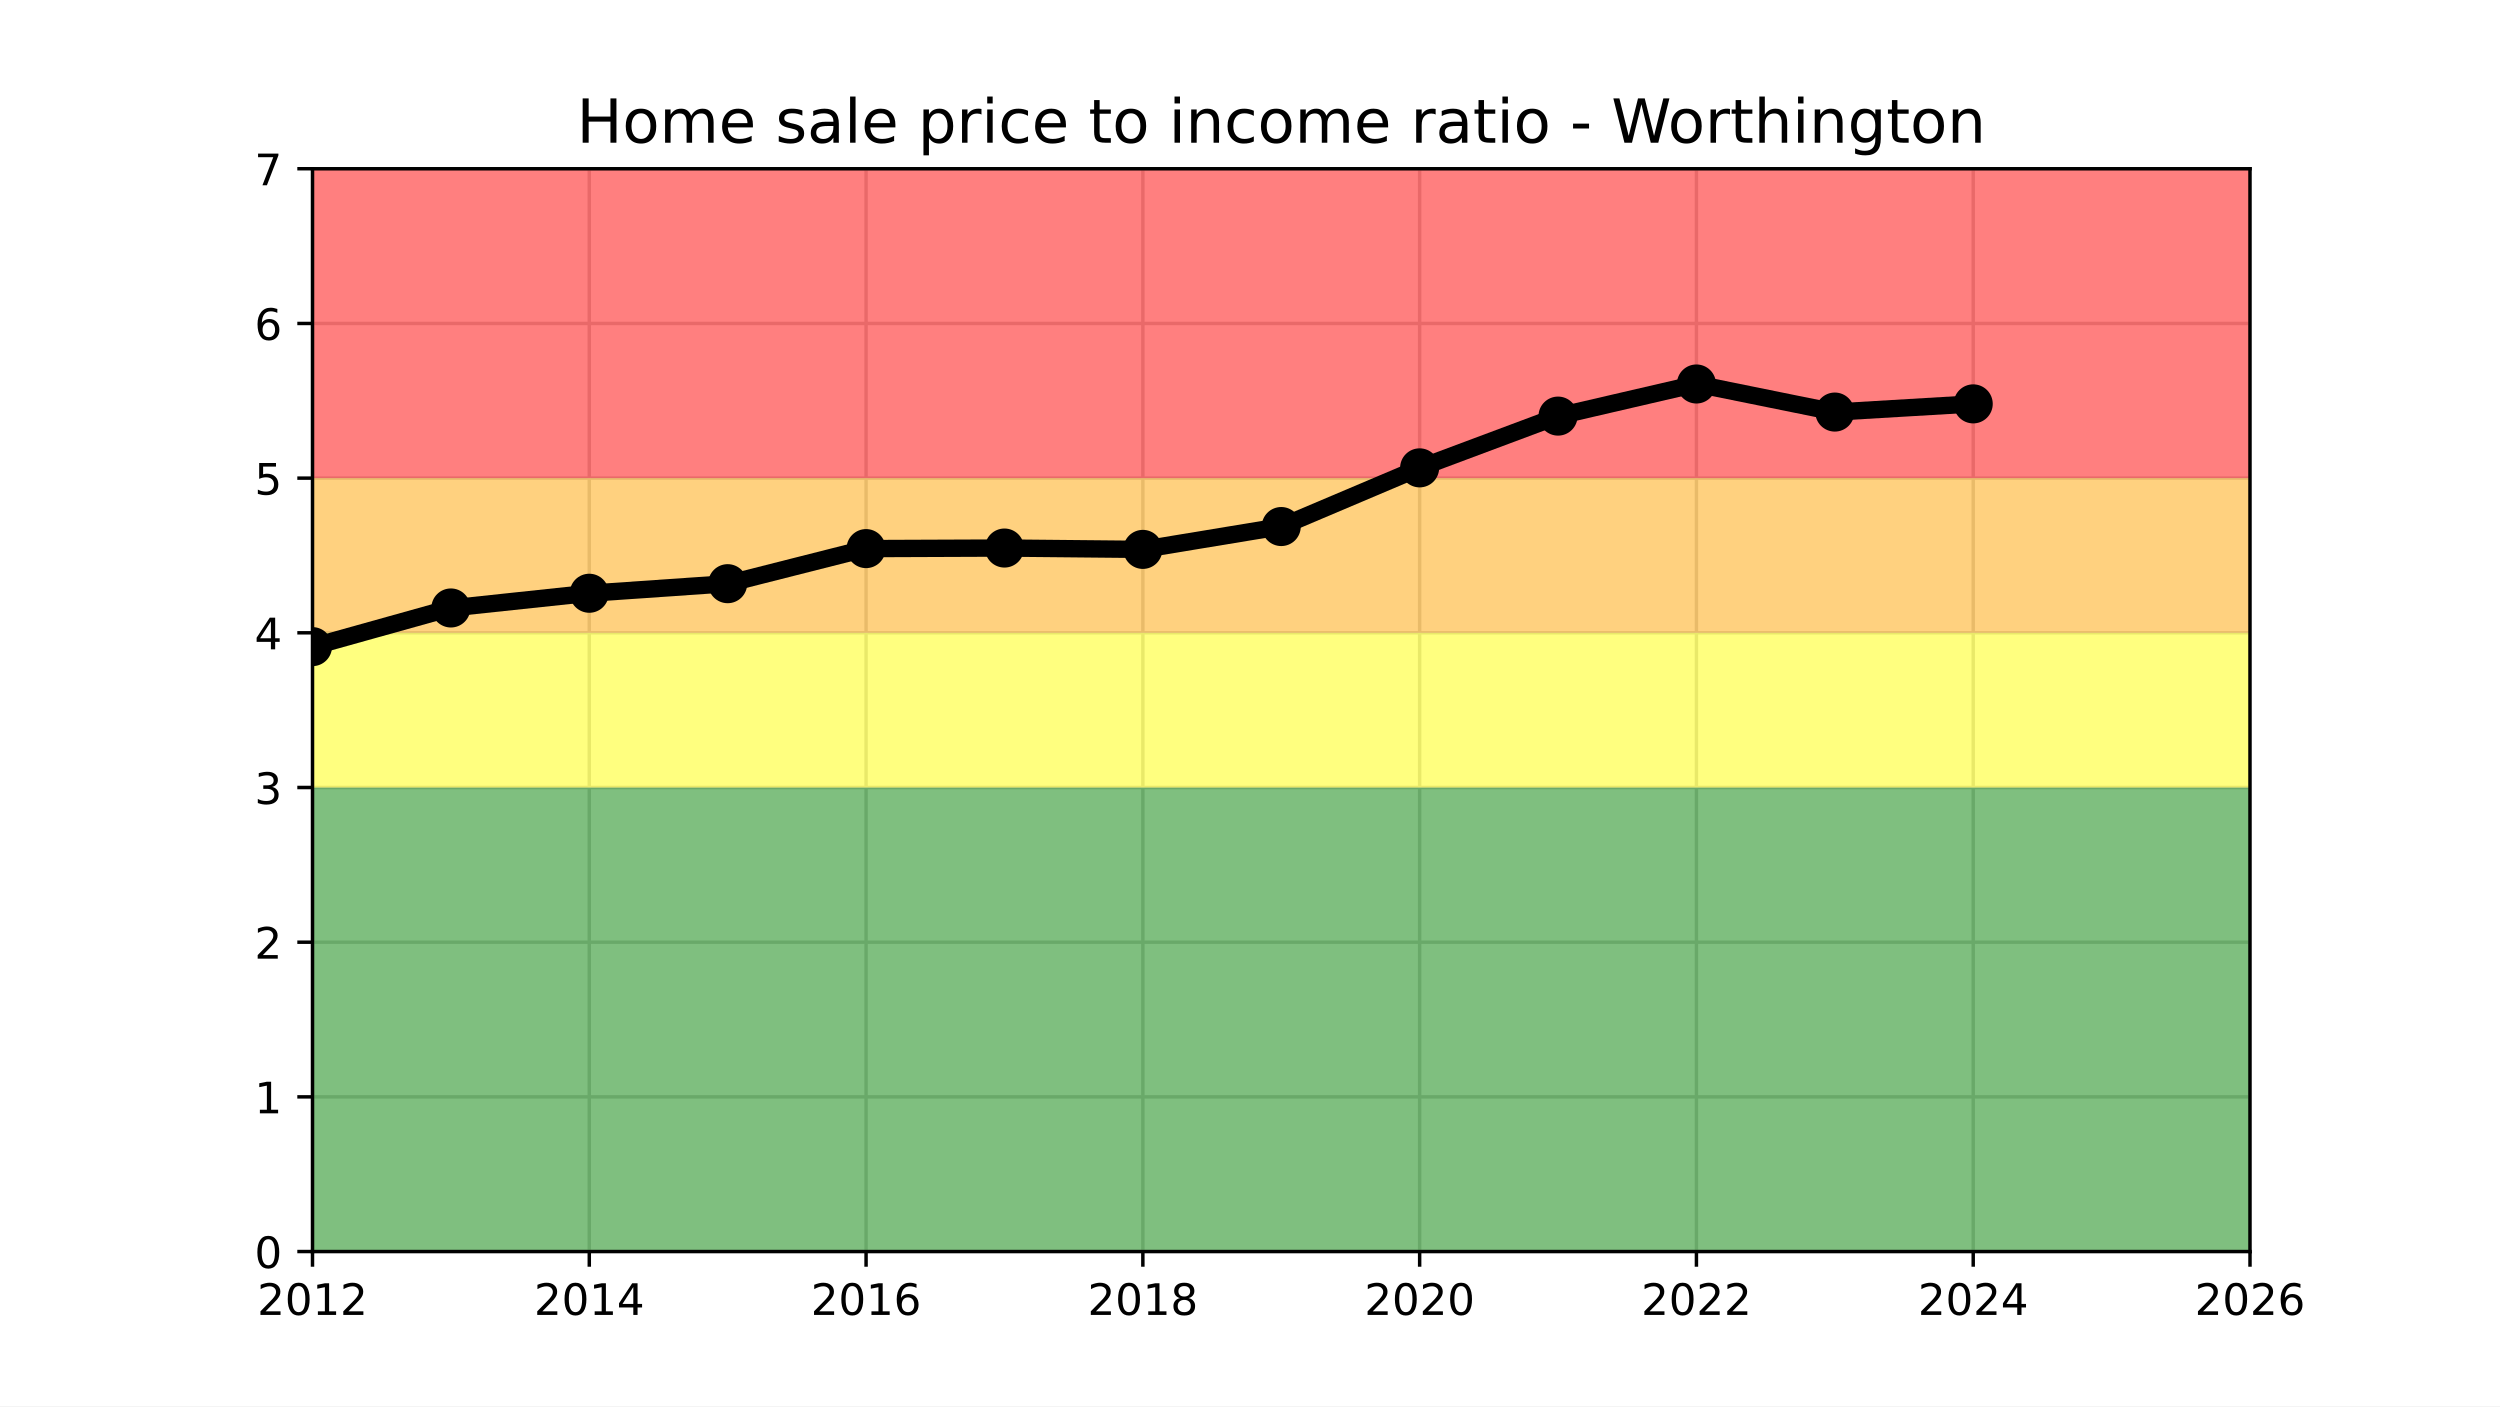
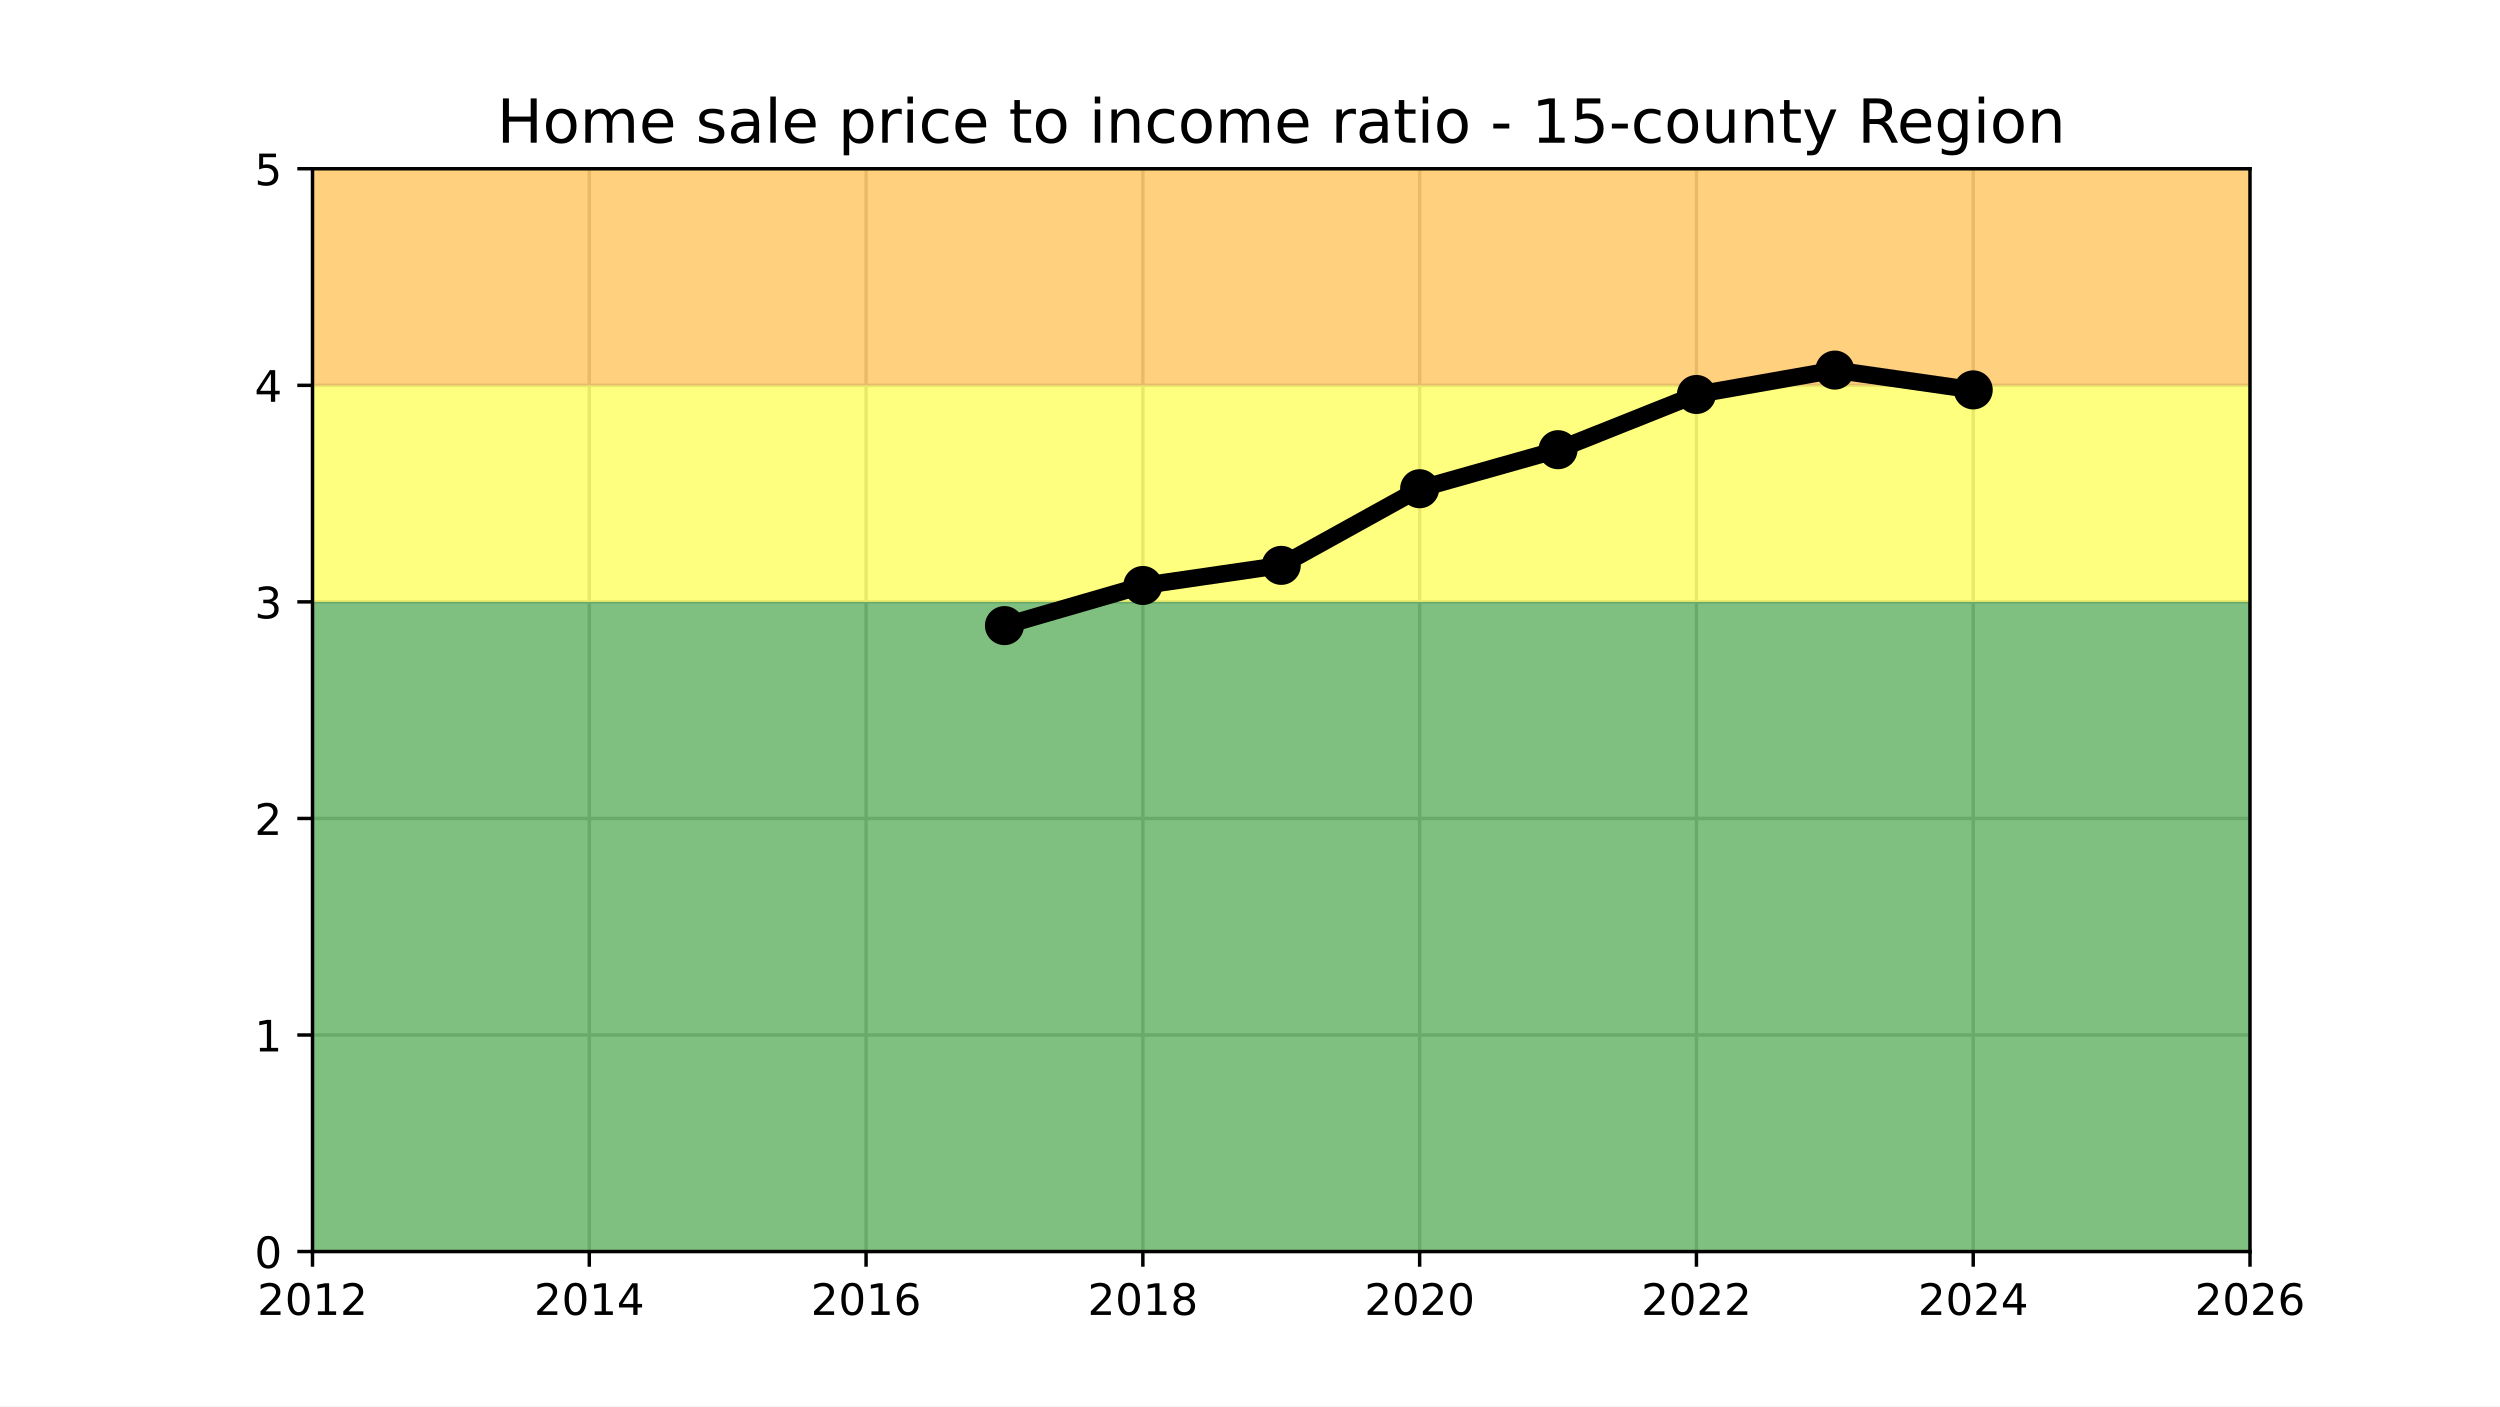
<svg xmlns="http://www.w3.org/2000/svg" xmlns:xlink="http://www.w3.org/1999/xlink" width="576pt" height="324pt" viewBox="0 0 576 324" version="1.1">
  <defs>
    <style type="text/css">*{stroke-linejoin: round; stroke-linecap: butt}</style>
  </defs>
  <g id="figure_1">
    <g id="patch_1">
      <path d="M 0 324  L 576 324  L 576 0  L 0 0  z " style="fill: #ffffff" />
    </g>
    <g id="axes_1">
      <g id="patch_2">
        <path d="M 72 288.36  L 518.4 288.36  L 518.4 38.88  L 72 38.88  z " style="fill: #ffffff" />
      </g>
      <g id="matplotlib.axis_1">
        <g id="xtick_1">
          <g id="line2d_1">
-             <path d="M 72 288.36  L 72 38.88  " clip-path="url(#p35fe4e5031)" style="fill: none; stroke: #d3d3d3; stroke-width: 0.8; stroke-linecap: square" />
+             <path d="M 72 288.36  L 72 38.88  " clip-path="url(#p817da7a0a9)" style="fill: none; stroke: #d3d3d3; stroke-width: 0.8; stroke-linecap: square" />
          </g>
          <g id="line2d_2">
            <defs>
-               <path id="m79129527e3" d="M 0 0  L 0 3.5  " style="stroke: #000000; stroke-width: 0.8" />
+               <path id="m304066fa28" d="M 0 0  L 0 3.5  " style="stroke: #000000; stroke-width: 0.8" />
            </defs>
            <g>
-               <use xlink:href="#m79129527e3" x="72" y="288.36" style="stroke: #000000; stroke-width: 0.8" />
+               <use xlink:href="#m304066fa28" x="72" y="288.36" style="stroke: #000000; stroke-width: 0.8" />
            </g>
          </g>
          <g id="text_1">
            <g transform="translate(59.275 302.9584) scale(0.1 -0.1)">
              <defs>
                <path id="DejaVuSans-32" d="M 1228 531  L 3431 531  L 3431 0  L 469 0  L 469 531  Q 828 903 1448 1529  Q 2069 2156 2228 2338  Q 2531 2678 2651 2914  Q 2772 3150 2772 3378  Q 2772 3750 2511 3984  Q 2250 4219 1831 4219  Q 1534 4219 1204 4116  Q 875 4013 500 3803  L 500 4441  Q 881 4594 1212 4672  Q 1544 4750 1819 4750  Q 2544 4750 2975 4387  Q 3406 4025 3406 3419  Q 3406 3131 3298 2873  Q 3191 2616 2906 2266  Q 2828 2175 2409 1742  Q 1991 1309 1228 531  z " transform="scale(0.015625)" />
                <path id="DejaVuSans-30" d="M 2034 4250  Q 1547 4250 1301 3770  Q 1056 3291 1056 2328  Q 1056 1369 1301 889  Q 1547 409 2034 409  Q 2525 409 2770 889  Q 3016 1369 3016 2328  Q 3016 3291 2770 3770  Q 2525 4250 2034 4250  z M 2034 4750  Q 2819 4750 3233 4129  Q 3647 3509 3647 2328  Q 3647 1150 3233 529  Q 2819 -91 2034 -91  Q 1250 -91 836 529  Q 422 1150 422 2328  Q 422 3509 836 4129  Q 1250 4750 2034 4750  z " transform="scale(0.015625)" />
                <path id="DejaVuSans-31" d="M 794 531  L 1825 531  L 1825 4091  L 703 3866  L 703 4441  L 1819 4666  L 2450 4666  L 2450 531  L 3481 531  L 3481 0  L 794 0  L 794 531  z " transform="scale(0.015625)" />
              </defs>
              <use xlink:href="#DejaVuSans-32" />
              <use xlink:href="#DejaVuSans-30" transform="translate(63.62305 0)" />
              <use xlink:href="#DejaVuSans-31" transform="translate(127.2461 0)" />
              <use xlink:href="#DejaVuSans-32" transform="translate(190.8691 0)" />
            </g>
          </g>
        </g>
        <g id="xtick_2">
          <g id="line2d_3">
-             <path d="M 135.771 288.36  L 135.771 38.88  " clip-path="url(#p35fe4e5031)" style="fill: none; stroke: #d3d3d3; stroke-width: 0.8; stroke-linecap: square" />
+             <path d="M 135.771 288.36  L 135.771 38.88  " clip-path="url(#p817da7a0a9)" style="fill: none; stroke: #d3d3d3; stroke-width: 0.8; stroke-linecap: square" />
          </g>
          <g id="line2d_4">
            <g>
-               <use xlink:href="#m79129527e3" x="135.771" y="288.36" style="stroke: #000000; stroke-width: 0.8" />
+               <use xlink:href="#m304066fa28" x="135.771" y="288.36" style="stroke: #000000; stroke-width: 0.8" />
            </g>
          </g>
          <g id="text_2">
            <g transform="translate(123.0464 302.9584) scale(0.1 -0.1)">
              <defs>
                <path id="DejaVuSans-34" d="M 2419 4116  L 825 1625  L 2419 1625  L 2419 4116  z M 2253 4666  L 3047 4666  L 3047 1625  L 3713 1625  L 3713 1100  L 3047 1100  L 3047 0  L 2419 0  L 2419 1100  L 313 1100  L 313 1709  L 2253 4666  z " transform="scale(0.015625)" />
              </defs>
              <use xlink:href="#DejaVuSans-32" />
              <use xlink:href="#DejaVuSans-30" transform="translate(63.62305 0)" />
              <use xlink:href="#DejaVuSans-31" transform="translate(127.2461 0)" />
              <use xlink:href="#DejaVuSans-34" transform="translate(190.8691 0)" />
            </g>
          </g>
        </g>
        <g id="xtick_3">
          <g id="line2d_5">
-             <path d="M 199.543 288.36  L 199.543 38.88  " clip-path="url(#p35fe4e5031)" style="fill: none; stroke: #d3d3d3; stroke-width: 0.8; stroke-linecap: square" />
+             <path d="M 199.543 288.36  L 199.543 38.88  " clip-path="url(#p817da7a0a9)" style="fill: none; stroke: #d3d3d3; stroke-width: 0.8; stroke-linecap: square" />
          </g>
          <g id="line2d_6">
            <g>
-               <use xlink:href="#m79129527e3" x="199.543" y="288.36" style="stroke: #000000; stroke-width: 0.8" />
+               <use xlink:href="#m304066fa28" x="199.543" y="288.36" style="stroke: #000000; stroke-width: 0.8" />
            </g>
          </g>
          <g id="text_3">
            <g transform="translate(186.8179 302.9584) scale(0.1 -0.1)">
              <defs>
                <path id="DejaVuSans-36" d="M 2113 2584  Q 1688 2584 1439 2293  Q 1191 2003 1191 1497  Q 1191 994 1439 701  Q 1688 409 2113 409  Q 2538 409 2786 701  Q 3034 994 3034 1497  Q 3034 2003 2786 2293  Q 2538 2584 2113 2584  z M 3366 4563  L 3366 3988  Q 3128 4100 2886 4159  Q 2644 4219 2406 4219  Q 1781 4219 1451 3797  Q 1122 3375 1075 2522  Q 1259 2794 1537 2939  Q 1816 3084 2150 3084  Q 2853 3084 3261 2657  Q 3669 2231 3669 1497  Q 3669 778 3244 343  Q 2819 -91 2113 -91  Q 1303 -91 875 529  Q 447 1150 447 2328  Q 447 3434 972 4092  Q 1497 4750 2381 4750  Q 2619 4750 2861 4703  Q 3103 4656 3366 4563  z " transform="scale(0.015625)" />
              </defs>
              <use xlink:href="#DejaVuSans-32" />
              <use xlink:href="#DejaVuSans-30" transform="translate(63.62305 0)" />
              <use xlink:href="#DejaVuSans-31" transform="translate(127.2461 0)" />
              <use xlink:href="#DejaVuSans-36" transform="translate(190.8691 0)" />
            </g>
          </g>
        </g>
        <g id="xtick_4">
          <g id="line2d_7">
-             <path d="M 263.314 288.36  L 263.314 38.88  " clip-path="url(#p35fe4e5031)" style="fill: none; stroke: #d3d3d3; stroke-width: 0.8; stroke-linecap: square" />
+             <path d="M 263.314 288.36  L 263.314 38.88  " clip-path="url(#p817da7a0a9)" style="fill: none; stroke: #d3d3d3; stroke-width: 0.8; stroke-linecap: square" />
          </g>
          <g id="line2d_8">
            <g>
-               <use xlink:href="#m79129527e3" x="263.314" y="288.36" style="stroke: #000000; stroke-width: 0.8" />
+               <use xlink:href="#m304066fa28" x="263.314" y="288.36" style="stroke: #000000; stroke-width: 0.8" />
            </g>
          </g>
          <g id="text_4">
            <g transform="translate(250.5893 302.9584) scale(0.1 -0.1)">
              <defs>
                <path id="DejaVuSans-38" d="M 2034 2216  Q 1584 2216 1326 1975  Q 1069 1734 1069 1313  Q 1069 891 1326 650  Q 1584 409 2034 409  Q 2484 409 2743 651  Q 3003 894 3003 1313  Q 3003 1734 2745 1975  Q 2488 2216 2034 2216  z M 1403 2484  Q 997 2584 770 2862  Q 544 3141 544 3541  Q 544 4100 942 4425  Q 1341 4750 2034 4750  Q 2731 4750 3128 4425  Q 3525 4100 3525 3541  Q 3525 3141 3298 2862  Q 3072 2584 2669 2484  Q 3125 2378 3379 2068  Q 3634 1759 3634 1313  Q 3634 634 3220 271  Q 2806 -91 2034 -91  Q 1263 -91 848 271  Q 434 634 434 1313  Q 434 1759 690 2068  Q 947 2378 1403 2484  z M 1172 3481  Q 1172 3119 1398 2916  Q 1625 2713 2034 2713  Q 2441 2713 2670 2916  Q 2900 3119 2900 3481  Q 2900 3844 2670 4047  Q 2441 4250 2034 4250  Q 1625 4250 1398 4047  Q 1172 3844 1172 3481  z " transform="scale(0.015625)" />
              </defs>
              <use xlink:href="#DejaVuSans-32" />
              <use xlink:href="#DejaVuSans-30" transform="translate(63.62305 0)" />
              <use xlink:href="#DejaVuSans-31" transform="translate(127.2461 0)" />
              <use xlink:href="#DejaVuSans-38" transform="translate(190.8691 0)" />
            </g>
          </g>
        </g>
        <g id="xtick_5">
          <g id="line2d_9">
-             <path d="M 327.086 288.36  L 327.086 38.88  " clip-path="url(#p35fe4e5031)" style="fill: none; stroke: #d3d3d3; stroke-width: 0.8; stroke-linecap: square" />
+             <path d="M 327.086 288.36  L 327.086 38.88  " clip-path="url(#p817da7a0a9)" style="fill: none; stroke: #d3d3d3; stroke-width: 0.8; stroke-linecap: square" />
          </g>
          <g id="line2d_10">
            <g>
-               <use xlink:href="#m79129527e3" x="327.086" y="288.36" style="stroke: #000000; stroke-width: 0.8" />
+               <use xlink:href="#m304066fa28" x="327.086" y="288.36" style="stroke: #000000; stroke-width: 0.8" />
            </g>
          </g>
          <g id="text_5">
            <g transform="translate(314.3607 302.9584) scale(0.1 -0.1)">
              <use xlink:href="#DejaVuSans-32" />
              <use xlink:href="#DejaVuSans-30" transform="translate(63.62305 0)" />
              <use xlink:href="#DejaVuSans-32" transform="translate(127.2461 0)" />
              <use xlink:href="#DejaVuSans-30" transform="translate(190.8691 0)" />
            </g>
          </g>
        </g>
        <g id="xtick_6">
          <g id="line2d_11">
-             <path d="M 390.857 288.36  L 390.857 38.88  " clip-path="url(#p35fe4e5031)" style="fill: none; stroke: #d3d3d3; stroke-width: 0.8; stroke-linecap: square" />
+             <path d="M 390.857 288.36  L 390.857 38.88  " clip-path="url(#p817da7a0a9)" style="fill: none; stroke: #d3d3d3; stroke-width: 0.8; stroke-linecap: square" />
          </g>
          <g id="line2d_12">
            <g>
-               <use xlink:href="#m79129527e3" x="390.857" y="288.36" style="stroke: #000000; stroke-width: 0.8" />
+               <use xlink:href="#m304066fa28" x="390.857" y="288.36" style="stroke: #000000; stroke-width: 0.8" />
            </g>
          </g>
          <g id="text_6">
            <g transform="translate(378.1321 302.9584) scale(0.1 -0.1)">
              <use xlink:href="#DejaVuSans-32" />
              <use xlink:href="#DejaVuSans-30" transform="translate(63.62305 0)" />
              <use xlink:href="#DejaVuSans-32" transform="translate(127.2461 0)" />
              <use xlink:href="#DejaVuSans-32" transform="translate(190.8691 0)" />
            </g>
          </g>
        </g>
        <g id="xtick_7">
          <g id="line2d_13">
-             <path d="M 454.629 288.36  L 454.629 38.88  " clip-path="url(#p35fe4e5031)" style="fill: none; stroke: #d3d3d3; stroke-width: 0.8; stroke-linecap: square" />
+             <path d="M 454.629 288.36  L 454.629 38.88  " clip-path="url(#p817da7a0a9)" style="fill: none; stroke: #d3d3d3; stroke-width: 0.8; stroke-linecap: square" />
          </g>
          <g id="line2d_14">
            <g>
-               <use xlink:href="#m79129527e3" x="454.629" y="288.36" style="stroke: #000000; stroke-width: 0.8" />
+               <use xlink:href="#m304066fa28" x="454.629" y="288.36" style="stroke: #000000; stroke-width: 0.8" />
            </g>
          </g>
          <g id="text_7">
            <g transform="translate(441.9036 302.9584) scale(0.1 -0.1)">
              <use xlink:href="#DejaVuSans-32" />
              <use xlink:href="#DejaVuSans-30" transform="translate(63.62305 0)" />
              <use xlink:href="#DejaVuSans-32" transform="translate(127.2461 0)" />
              <use xlink:href="#DejaVuSans-34" transform="translate(190.8691 0)" />
            </g>
          </g>
        </g>
        <g id="xtick_8">
          <g id="line2d_15">
-             <path d="M 518.4 288.36  L 518.4 38.88  " clip-path="url(#p35fe4e5031)" style="fill: none; stroke: #d3d3d3; stroke-width: 0.8; stroke-linecap: square" />
+             <path d="M 518.4 288.36  L 518.4 38.88  " clip-path="url(#p817da7a0a9)" style="fill: none; stroke: #d3d3d3; stroke-width: 0.8; stroke-linecap: square" />
          </g>
          <g id="line2d_16">
            <g>
-               <use xlink:href="#m79129527e3" x="518.4" y="288.36" style="stroke: #000000; stroke-width: 0.8" />
+               <use xlink:href="#m304066fa28" x="518.4" y="288.36" style="stroke: #000000; stroke-width: 0.8" />
            </g>
          </g>
          <g id="text_8">
            <g transform="translate(505.675 302.9584) scale(0.1 -0.1)">
              <use xlink:href="#DejaVuSans-32" />
              <use xlink:href="#DejaVuSans-30" transform="translate(63.62305 0)" />
              <use xlink:href="#DejaVuSans-32" transform="translate(127.2461 0)" />
              <use xlink:href="#DejaVuSans-36" transform="translate(190.8691 0)" />
            </g>
          </g>
        </g>
      </g>
      <g id="matplotlib.axis_2">
        <g id="ytick_1">
          <g id="line2d_17">
-             <path d="M 72 288.36  L 518.4 288.36  " clip-path="url(#p35fe4e5031)" style="fill: none; stroke: #d3d3d3; stroke-width: 0.8; stroke-linecap: square" />
+             <path d="M 72 288.36  L 518.4 288.36  " clip-path="url(#p817da7a0a9)" style="fill: none; stroke: #d3d3d3; stroke-width: 0.8; stroke-linecap: square" />
          </g>
          <g id="line2d_18">
            <defs>
-               <path id="m65f69a174e" d="M 0 0  L -3.5 0  " style="stroke: #000000; stroke-width: 0.8" />
+               <path id="m767f396874" d="M 0 0  L -3.5 0  " style="stroke: #000000; stroke-width: 0.8" />
            </defs>
            <g>
-               <use xlink:href="#m65f69a174e" x="72" y="288.36" style="stroke: #000000; stroke-width: 0.8" />
+               <use xlink:href="#m767f396874" x="72" y="288.36" style="stroke: #000000; stroke-width: 0.8" />
            </g>
          </g>
          <g id="text_9">
            <g transform="translate(58.6375 292.1592) scale(0.1 -0.1)">
              <use xlink:href="#DejaVuSans-30" />
            </g>
          </g>
        </g>
        <g id="ytick_2">
          <g id="line2d_19">
-             <path d="M 72 252.72  L 518.4 252.72  " clip-path="url(#p35fe4e5031)" style="fill: none; stroke: #d3d3d3; stroke-width: 0.8; stroke-linecap: square" />
+             <path d="M 72 238.464  L 518.4 238.464  " clip-path="url(#p817da7a0a9)" style="fill: none; stroke: #d3d3d3; stroke-width: 0.8; stroke-linecap: square" />
          </g>
          <g id="line2d_20">
            <g>
-               <use xlink:href="#m65f69a174e" x="72" y="252.72" style="stroke: #000000; stroke-width: 0.8" />
+               <use xlink:href="#m767f396874" x="72" y="238.464" style="stroke: #000000; stroke-width: 0.8" />
            </g>
          </g>
          <g id="text_10">
-             <g transform="translate(58.6375 256.5192) scale(0.1 -0.1)">
+             <g transform="translate(58.6375 242.2632) scale(0.1 -0.1)">
              <use xlink:href="#DejaVuSans-31" />
            </g>
          </g>
        </g>
        <g id="ytick_3">
          <g id="line2d_21">
-             <path d="M 72 217.08  L 518.4 217.08  " clip-path="url(#p35fe4e5031)" style="fill: none; stroke: #d3d3d3; stroke-width: 0.8; stroke-linecap: square" />
+             <path d="M 72 188.568  L 518.4 188.568  " clip-path="url(#p817da7a0a9)" style="fill: none; stroke: #d3d3d3; stroke-width: 0.8; stroke-linecap: square" />
          </g>
          <g id="line2d_22">
            <g>
-               <use xlink:href="#m65f69a174e" x="72" y="217.08" style="stroke: #000000; stroke-width: 0.8" />
+               <use xlink:href="#m767f396874" x="72" y="188.568" style="stroke: #000000; stroke-width: 0.8" />
            </g>
          </g>
          <g id="text_11">
-             <g transform="translate(58.6375 220.8792) scale(0.1 -0.1)">
+             <g transform="translate(58.6375 192.3672) scale(0.1 -0.1)">
              <use xlink:href="#DejaVuSans-32" />
            </g>
          </g>
        </g>
        <g id="ytick_4">
          <g id="line2d_23">
-             <path d="M 72 181.44  L 518.4 181.44  " clip-path="url(#p35fe4e5031)" style="fill: none; stroke: #d3d3d3; stroke-width: 0.8; stroke-linecap: square" />
+             <path d="M 72 138.672  L 518.4 138.672  " clip-path="url(#p817da7a0a9)" style="fill: none; stroke: #d3d3d3; stroke-width: 0.8; stroke-linecap: square" />
          </g>
          <g id="line2d_24">
            <g>
-               <use xlink:href="#m65f69a174e" x="72" y="181.44" style="stroke: #000000; stroke-width: 0.8" />
+               <use xlink:href="#m767f396874" x="72" y="138.672" style="stroke: #000000; stroke-width: 0.8" />
            </g>
          </g>
          <g id="text_12">
-             <g transform="translate(58.6375 185.2392) scale(0.1 -0.1)">
+             <g transform="translate(58.6375 142.4712) scale(0.1 -0.1)">
              <defs>
                <path id="DejaVuSans-33" d="M 2597 2516  Q 3050 2419 3304 2112  Q 3559 1806 3559 1356  Q 3559 666 3084 287  Q 2609 -91 1734 -91  Q 1441 -91 1130 -33  Q 819 25 488 141  L 488 750  Q 750 597 1062 519  Q 1375 441 1716 441  Q 2309 441 2620 675  Q 2931 909 2931 1356  Q 2931 1769 2642 2001  Q 2353 2234 1838 2234  L 1294 2234  L 1294 2753  L 1863 2753  Q 2328 2753 2575 2939  Q 2822 3125 2822 3475  Q 2822 3834 2567 4026  Q 2313 4219 1838 4219  Q 1578 4219 1281 4162  Q 984 4106 628 3988  L 628 4550  Q 988 4650 1302 4700  Q 1616 4750 1894 4750  Q 2613 4750 3031 4423  Q 3450 4097 3450 3541  Q 3450 3153 3228 2886  Q 3006 2619 2597 2516  z " transform="scale(0.015625)" />
              </defs>
              <use xlink:href="#DejaVuSans-33" />
            </g>
          </g>
        </g>
        <g id="ytick_5">
          <g id="line2d_25">
-             <path d="M 72 145.8  L 518.4 145.8  " clip-path="url(#p35fe4e5031)" style="fill: none; stroke: #d3d3d3; stroke-width: 0.8; stroke-linecap: square" />
+             <path d="M 72 88.776  L 518.4 88.776  " clip-path="url(#p817da7a0a9)" style="fill: none; stroke: #d3d3d3; stroke-width: 0.8; stroke-linecap: square" />
          </g>
          <g id="line2d_26">
            <g>
-               <use xlink:href="#m65f69a174e" x="72" y="145.8" style="stroke: #000000; stroke-width: 0.8" />
+               <use xlink:href="#m767f396874" x="72" y="88.776" style="stroke: #000000; stroke-width: 0.8" />
            </g>
          </g>
          <g id="text_13">
-             <g transform="translate(58.6375 149.5992) scale(0.1 -0.1)">
+             <g transform="translate(58.6375 92.57522) scale(0.1 -0.1)">
              <use xlink:href="#DejaVuSans-34" />
            </g>
          </g>
        </g>
        <g id="ytick_6">
          <g id="line2d_27">
-             <path d="M 72 110.16  L 518.4 110.16  " clip-path="url(#p35fe4e5031)" style="fill: none; stroke: #d3d3d3; stroke-width: 0.8; stroke-linecap: square" />
+             <path d="M 72 38.88  L 518.4 38.88  " clip-path="url(#p817da7a0a9)" style="fill: none; stroke: #d3d3d3; stroke-width: 0.8; stroke-linecap: square" />
          </g>
          <g id="line2d_28">
            <g>
-               <use xlink:href="#m65f69a174e" x="72" y="110.16" style="stroke: #000000; stroke-width: 0.8" />
+               <use xlink:href="#m767f396874" x="72" y="38.88" style="stroke: #000000; stroke-width: 0.8" />
            </g>
          </g>
          <g id="text_14">
-             <g transform="translate(58.6375 113.9592) scale(0.1 -0.1)">
+             <g transform="translate(58.6375 42.67922) scale(0.1 -0.1)">
              <defs>
                <path id="DejaVuSans-35" d="M 691 4666  L 3169 4666  L 3169 4134  L 1269 4134  L 1269 2991  Q 1406 3038 1543 3061  Q 1681 3084 1819 3084  Q 2600 3084 3056 2656  Q 3513 2228 3513 1497  Q 3513 744 3044 326  Q 2575 -91 1722 -91  Q 1428 -91 1123 -41  Q 819 9 494 109  L 494 744  Q 775 591 1075 516  Q 1375 441 1709 441  Q 2250 441 2565 725  Q 2881 1009 2881 1497  Q 2881 1984 2565 2268  Q 2250 2553 1709 2553  Q 1456 2553 1204 2497  Q 953 2441 691 2322  L 691 4666  z " transform="scale(0.015625)" />
              </defs>
              <use xlink:href="#DejaVuSans-35" />
            </g>
          </g>
        </g>
-         <g id="ytick_7">
-           <g id="line2d_29">
-             <path d="M 72 74.52  L 518.4 74.52  " clip-path="url(#p35fe4e5031)" style="fill: none; stroke: #d3d3d3; stroke-width: 0.8; stroke-linecap: square" />
-           </g>
-           <g id="line2d_30">
-             <g>
-               <use xlink:href="#m65f69a174e" x="72" y="74.52" style="stroke: #000000; stroke-width: 0.8" />
-             </g>
-           </g>
-           <g id="text_15">
-             <g transform="translate(58.6375 78.31922) scale(0.1 -0.1)">
-               <use xlink:href="#DejaVuSans-36" />
-             </g>
-           </g>
-         </g>
-         <g id="ytick_8">
-           <g id="line2d_31">
-             <path d="M 72 38.88  L 518.4 38.88  " clip-path="url(#p35fe4e5031)" style="fill: none; stroke: #d3d3d3; stroke-width: 0.8; stroke-linecap: square" />
-           </g>
-           <g id="line2d_32">
-             <g>
-               <use xlink:href="#m65f69a174e" x="72" y="38.88" style="stroke: #000000; stroke-width: 0.8" />
-             </g>
-           </g>
-           <g id="text_16">
-             <g transform="translate(58.6375 42.67922) scale(0.1 -0.1)">
-               <defs>
-                 <path id="DejaVuSans-37" d="M 525 4666  L 3525 4666  L 3525 4397  L 1831 0  L 1172 0  L 2766 4134  L 525 4134  L 525 4666  z " transform="scale(0.015625)" />
-               </defs>
-               <use xlink:href="#DejaVuSans-37" />
-             </g>
-           </g>
-         </g>
      </g>
      <g id="FillBetweenPolyCollection_1">
-         <path d="M 72 181.44  L 72 288.36  L 103.886 288.36  L 135.771 288.36  L 167.657 288.36  L 199.543 288.36  L 231.429 288.36  L 263.314 288.36  L 295.2 288.36  L 327.086 288.36  L 358.971 288.36  L 390.857 288.36  L 422.743 288.36  L 454.629 288.36  L 486.514 288.36  L 518.4 288.36  L 518.4 181.44  L 518.4 181.44  L 486.514 181.44  L 454.629 181.44  L 422.743 181.44  L 390.857 181.44  L 358.971 181.44  L 327.086 181.44  L 295.2 181.44  L 263.314 181.44  L 231.429 181.44  L 199.543 181.44  L 167.657 181.44  L 135.771 181.44  L 103.886 181.44  L 72 181.44  z " clip-path="url(#p35fe4e5031)" style="fill: #008000; fill-opacity: 0.5" />
+         <path d="M 72 138.672  L 72 288.36  L 103.886 288.36  L 135.771 288.36  L 167.657 288.36  L 199.543 288.36  L 231.429 288.36  L 263.314 288.36  L 295.2 288.36  L 327.086 288.36  L 358.971 288.36  L 390.857 288.36  L 422.743 288.36  L 454.629 288.36  L 486.514 288.36  L 518.4 288.36  L 518.4 138.672  L 518.4 138.672  L 486.514 138.672  L 454.629 138.672  L 422.743 138.672  L 390.857 138.672  L 358.971 138.672  L 327.086 138.672  L 295.2 138.672  L 263.314 138.672  L 231.429 138.672  L 199.543 138.672  L 167.657 138.672  L 135.771 138.672  L 103.886 138.672  L 72 138.672  z " clip-path="url(#p817da7a0a9)" style="fill: #008000; fill-opacity: 0.5" />
      </g>
      <g id="FillBetweenPolyCollection_2">
-         <path d="M 72 145.8  L 72 181.44  L 103.886 181.44  L 135.771 181.44  L 167.657 181.44  L 199.543 181.44  L 231.429 181.44  L 263.314 181.44  L 295.2 181.44  L 327.086 181.44  L 358.971 181.44  L 390.857 181.44  L 422.743 181.44  L 454.629 181.44  L 486.514 181.44  L 518.4 181.44  L 518.4 145.8  L 518.4 145.8  L 486.514 145.8  L 454.629 145.8  L 422.743 145.8  L 390.857 145.8  L 358.971 145.8  L 327.086 145.8  L 295.2 145.8  L 263.314 145.8  L 231.429 145.8  L 199.543 145.8  L 167.657 145.8  L 135.771 145.8  L 103.886 145.8  L 72 145.8  z " clip-path="url(#p35fe4e5031)" style="fill: #ffff00; fill-opacity: 0.5" />
+         <path d="M 72 88.776  L 72 138.672  L 103.886 138.672  L 135.771 138.672  L 167.657 138.672  L 199.543 138.672  L 231.429 138.672  L 263.314 138.672  L 295.2 138.672  L 327.086 138.672  L 358.971 138.672  L 390.857 138.672  L 422.743 138.672  L 454.629 138.672  L 486.514 138.672  L 518.4 138.672  L 518.4 88.776  L 518.4 88.776  L 486.514 88.776  L 454.629 88.776  L 422.743 88.776  L 390.857 88.776  L 358.971 88.776  L 327.086 88.776  L 295.2 88.776  L 263.314 88.776  L 231.429 88.776  L 199.543 88.776  L 167.657 88.776  L 135.771 88.776  L 103.886 88.776  L 72 88.776  z " clip-path="url(#p817da7a0a9)" style="fill: #ffff00; fill-opacity: 0.5" />
      </g>
      <g id="FillBetweenPolyCollection_3">
-         <path d="M 72 110.16  L 72 145.8  L 103.886 145.8  L 135.771 145.8  L 167.657 145.8  L 199.543 145.8  L 231.429 145.8  L 263.314 145.8  L 295.2 145.8  L 327.086 145.8  L 358.971 145.8  L 390.857 145.8  L 422.743 145.8  L 454.629 145.8  L 486.514 145.8  L 518.4 145.8  L 518.4 110.16  L 518.4 110.16  L 486.514 110.16  L 454.629 110.16  L 422.743 110.16  L 390.857 110.16  L 358.971 110.16  L 327.086 110.16  L 295.2 110.16  L 263.314 110.16  L 231.429 110.16  L 199.543 110.16  L 167.657 110.16  L 135.771 110.16  L 103.886 110.16  L 72 110.16  z " clip-path="url(#p35fe4e5031)" style="fill: #ffa500; fill-opacity: 0.5" />
-       </g>
-       <g id="FillBetweenPolyCollection_4">
-         <path d="M 72 38.88  L 72 110.16  L 103.886 110.16  L 135.771 110.16  L 167.657 110.16  L 199.543 110.16  L 231.429 110.16  L 263.314 110.16  L 295.2 110.16  L 327.086 110.16  L 358.971 110.16  L 390.857 110.16  L 422.743 110.16  L 454.629 110.16  L 486.514 110.16  L 518.4 110.16  L 518.4 38.88  L 518.4 38.88  L 486.514 38.88  L 454.629 38.88  L 422.743 38.88  L 390.857 38.88  L 358.971 38.88  L 327.086 38.88  L 295.2 38.88  L 263.314 38.88  L 231.429 38.88  L 199.543 38.88  L 167.657 38.88  L 135.771 38.88  L 103.886 38.88  L 72 38.88  z " clip-path="url(#p35fe4e5031)" style="fill: #ff0000; fill-opacity: 0.5" />
-       </g>
-       <g id="line2d_33">
-         <path d="M 72 148.983  L 103.886 140.077  L 135.771 136.686  L 167.657 134.481  L 199.543 126.398  L 231.429 126.269  L 263.314 126.58  L 295.2 121.315  L 327.086 107.796  L 358.971 95.87  L 390.857 88.471  L 422.743 94.94  L 454.629 93.053  " clip-path="url(#p35fe4e5031)" style="fill: none; stroke: #000000; stroke-width: 4; stroke-linecap: square" />
+         <path d="M 72 38.88  L 72 88.776  L 103.886 88.776  L 135.771 88.776  L 167.657 88.776  L 199.543 88.776  L 231.429 88.776  L 263.314 88.776  L 295.2 88.776  L 327.086 88.776  L 358.971 88.776  L 390.857 88.776  L 422.743 88.776  L 454.629 88.776  L 486.514 88.776  L 518.4 88.776  L 518.4 38.88  L 518.4 38.88  L 486.514 38.88  L 454.629 38.88  L 422.743 38.88  L 390.857 38.88  L 358.971 38.88  L 327.086 38.88  L 295.2 38.88  L 263.314 38.88  L 231.429 38.88  L 199.543 38.88  L 167.657 38.88  L 135.771 38.88  L 103.886 38.88  L 72 38.88  z " clip-path="url(#p817da7a0a9)" style="fill: #ffa500; fill-opacity: 0.5" />
+       </g>
+       <g id="line2d_29">
+         <path d="M 231.429 144.143  L 263.314 134.899  L 295.2 130.261  L 327.086 112.604  L 358.971 103.609  L 390.857 90.888  L 422.743 85.269  L 454.629 89.83  " clip-path="url(#p817da7a0a9)" style="fill: none; stroke: #000000; stroke-width: 4; stroke-linecap: square" />
        <defs>
-           <path id="m116ac3ea3c" d="M 0 4  C 1.061 4 2.078 3.579 2.828 2.828  C 3.579 2.078 4 1.061 4 0  C 4 -1.061 3.579 -2.078 2.828 -2.828  C 2.078 -3.579 1.061 -4 0 -4  C -1.061 -4 -2.078 -3.579 -2.828 -2.828  C -3.579 -2.078 -4 -1.061 -4 0  C -4 1.061 -3.579 2.078 -2.828 2.828  C -2.078 3.579 -1.061 4 0 4  z " style="stroke: #000000" />
+           <path id="m81d64cc85d" d="M 0 4  C 1.061 4 2.078 3.579 2.828 2.828  C 3.579 2.078 4 1.061 4 0  C 4 -1.061 3.579 -2.078 2.828 -2.828  C 2.078 -3.579 1.061 -4 0 -4  C -1.061 -4 -2.078 -3.579 -2.828 -2.828  C -3.579 -2.078 -4 -1.061 -4 0  C -4 1.061 -3.579 2.078 -2.828 2.828  C -2.078 3.579 -1.061 4 0 4  z " style="stroke: #000000" />
        </defs>
-         <g clip-path="url(#p35fe4e5031)">
-           <use xlink:href="#m116ac3ea3c" x="72" y="148.983" style="stroke: #000000" />
-           <use xlink:href="#m116ac3ea3c" x="103.886" y="140.077" style="stroke: #000000" />
-           <use xlink:href="#m116ac3ea3c" x="135.771" y="136.686" style="stroke: #000000" />
-           <use xlink:href="#m116ac3ea3c" x="167.657" y="134.481" style="stroke: #000000" />
-           <use xlink:href="#m116ac3ea3c" x="199.543" y="126.398" style="stroke: #000000" />
-           <use xlink:href="#m116ac3ea3c" x="231.429" y="126.269" style="stroke: #000000" />
-           <use xlink:href="#m116ac3ea3c" x="263.314" y="126.58" style="stroke: #000000" />
-           <use xlink:href="#m116ac3ea3c" x="295.2" y="121.315" style="stroke: #000000" />
-           <use xlink:href="#m116ac3ea3c" x="327.086" y="107.796" style="stroke: #000000" />
-           <use xlink:href="#m116ac3ea3c" x="358.971" y="95.87" style="stroke: #000000" />
-           <use xlink:href="#m116ac3ea3c" x="390.857" y="88.471" style="stroke: #000000" />
-           <use xlink:href="#m116ac3ea3c" x="422.743" y="94.94" style="stroke: #000000" />
-           <use xlink:href="#m116ac3ea3c" x="454.629" y="93.053" style="stroke: #000000" />
+         <g clip-path="url(#p817da7a0a9)">
+           <use xlink:href="#m81d64cc85d" x="231.429" y="144.143" style="stroke: #000000" />
+           <use xlink:href="#m81d64cc85d" x="263.314" y="134.899" style="stroke: #000000" />
+           <use xlink:href="#m81d64cc85d" x="295.2" y="130.261" style="stroke: #000000" />
+           <use xlink:href="#m81d64cc85d" x="327.086" y="112.604" style="stroke: #000000" />
+           <use xlink:href="#m81d64cc85d" x="358.971" y="103.609" style="stroke: #000000" />
+           <use xlink:href="#m81d64cc85d" x="390.857" y="90.888" style="stroke: #000000" />
+           <use xlink:href="#m81d64cc85d" x="422.743" y="85.269" style="stroke: #000000" />
+           <use xlink:href="#m81d64cc85d" x="454.629" y="89.83" style="stroke: #000000" />
        </g>
      </g>
      <g id="patch_3">
        <path d="M 72 288.36  L 72 38.88  " style="fill: none; stroke: #000000; stroke-width: 0.8; stroke-linejoin: miter; stroke-linecap: square" />
      </g>
      <g id="patch_4">
        <path d="M 518.4 288.36  L 518.4 38.88  " style="fill: none; stroke: #000000; stroke-width: 0.8; stroke-linejoin: miter; stroke-linecap: square" />
      </g>
      <g id="patch_5">
        <path d="M 72 288.36  L 518.4 288.36  " style="fill: none; stroke: #000000; stroke-width: 0.8; stroke-linejoin: miter; stroke-linecap: square" />
      </g>
      <g id="patch_6">
        <path d="M 72 38.88  L 518.4 38.88  " style="fill: none; stroke: #000000; stroke-width: 0.8; stroke-linejoin: miter; stroke-linecap: square" />
      </g>
-       <g id="text_17">
-         <g transform="translate(132.8733 32.88) scale(0.14 -0.14)">
+       <g id="text_15">
+         <g transform="translate(114.4994 32.88) scale(0.14 -0.14)">
          <defs>
            <path id="DejaVuSans-48" d="M 628 4666  L 1259 4666  L 1259 2753  L 3553 2753  L 3553 4666  L 4184 4666  L 4184 0  L 3553 0  L 3553 2222  L 1259 2222  L 1259 0  L 628 0  L 628 4666  z " transform="scale(0.015625)" />
            <path id="DejaVuSans-6f" d="M 1959 3097  Q 1497 3097 1228 2736  Q 959 2375 959 1747  Q 959 1119 1226 758  Q 1494 397 1959 397  Q 2419 397 2687 759  Q 2956 1122 2956 1747  Q 2956 2369 2687 2733  Q 2419 3097 1959 3097  z M 1959 3584  Q 2709 3584 3137 3096  Q 3566 2609 3566 1747  Q 3566 888 3137 398  Q 2709 -91 1959 -91  Q 1206 -91 779 398  Q 353 888 353 1747  Q 353 2609 779 3096  Q 1206 3584 1959 3584  z " transform="scale(0.015625)" />
            <path id="DejaVuSans-6d" d="M 3328 2828  Q 3544 3216 3844 3400  Q 4144 3584 4550 3584  Q 5097 3584 5394 3201  Q 5691 2819 5691 2113  L 5691 0  L 5113 0  L 5113 2094  Q 5113 2597 4934 2840  Q 4756 3084 4391 3084  Q 3944 3084 3684 2787  Q 3425 2491 3425 1978  L 3425 0  L 2847 0  L 2847 2094  Q 2847 2600 2669 2842  Q 2491 3084 2119 3084  Q 1678 3084 1418 2786  Q 1159 2488 1159 1978  L 1159 0  L 581 0  L 581 3500  L 1159 3500  L 1159 2956  Q 1356 3278 1631 3431  Q 1906 3584 2284 3584  Q 2666 3584 2933 3390  Q 3200 3197 3328 2828  z " transform="scale(0.015625)" />
            <path id="DejaVuSans-65" d="M 3597 1894  L 3597 1613  L 953 1613  Q 991 1019 1311 708  Q 1631 397 2203 397  Q 2534 397 2845 478  Q 3156 559 3463 722  L 3463 178  Q 3153 47 2828 -22  Q 2503 -91 2169 -91  Q 1331 -91 842 396  Q 353 884 353 1716  Q 353 2575 817 3079  Q 1281 3584 2069 3584  Q 2775 3584 3186 3129  Q 3597 2675 3597 1894  z M 3022 2063  Q 3016 2534 2758 2815  Q 2500 3097 2075 3097  Q 1594 3097 1305 2825  Q 1016 2553 972 2059  L 3022 2063  z " transform="scale(0.015625)" />
            <path id="DejaVuSans-20" transform="scale(0.015625)" />
            <path id="DejaVuSans-73" d="M 2834 3397  L 2834 2853  Q 2591 2978 2328 3040  Q 2066 3103 1784 3103  Q 1356 3103 1142 2972  Q 928 2841 928 2578  Q 928 2378 1081 2264  Q 1234 2150 1697 2047  L 1894 2003  Q 2506 1872 2764 1633  Q 3022 1394 3022 966  Q 3022 478 2636 193  Q 2250 -91 1575 -91  Q 1294 -91 989 -36  Q 684 19 347 128  L 347 722  Q 666 556 975 473  Q 1284 391 1588 391  Q 1994 391 2212 530  Q 2431 669 2431 922  Q 2431 1156 2273 1281  Q 2116 1406 1581 1522  L 1381 1569  Q 847 1681 609 1914  Q 372 2147 372 2553  Q 372 3047 722 3315  Q 1072 3584 1716 3584  Q 2034 3584 2315 3537  Q 2597 3491 2834 3397  z " transform="scale(0.015625)" />
            <path id="DejaVuSans-61" d="M 2194 1759  Q 1497 1759 1228 1600  Q 959 1441 959 1056  Q 959 750 1161 570  Q 1363 391 1709 391  Q 2188 391 2477 730  Q 2766 1069 2766 1631  L 2766 1759  L 2194 1759  z M 3341 1997  L 3341 0  L 2766 0  L 2766 531  Q 2569 213 2275 61  Q 1981 -91 1556 -91  Q 1019 -91 701 211  Q 384 513 384 1019  Q 384 1609 779 1909  Q 1175 2209 1959 2209  L 2766 2209  L 2766 2266  Q 2766 2663 2505 2880  Q 2244 3097 1772 3097  Q 1472 3097 1187 3025  Q 903 2953 641 2809  L 641 3341  Q 956 3463 1253 3523  Q 1550 3584 1831 3584  Q 2591 3584 2966 3190  Q 3341 2797 3341 1997  z " transform="scale(0.015625)" />
            <path id="DejaVuSans-6c" d="M 603 4863  L 1178 4863  L 1178 0  L 603 0  L 603 4863  z " transform="scale(0.015625)" />
            <path id="DejaVuSans-70" d="M 1159 525  L 1159 -1331  L 581 -1331  L 581 3500  L 1159 3500  L 1159 2969  Q 1341 3281 1617 3432  Q 1894 3584 2278 3584  Q 2916 3584 3314 3078  Q 3713 2572 3713 1747  Q 3713 922 3314 415  Q 2916 -91 2278 -91  Q 1894 -91 1617 61  Q 1341 213 1159 525  z M 3116 1747  Q 3116 2381 2855 2742  Q 2594 3103 2138 3103  Q 1681 3103 1420 2742  Q 1159 2381 1159 1747  Q 1159 1113 1420 752  Q 1681 391 2138 391  Q 2594 391 2855 752  Q 3116 1113 3116 1747  z " transform="scale(0.015625)" />
            <path id="DejaVuSans-72" d="M 2631 2963  Q 2534 3019 2420 3045  Q 2306 3072 2169 3072  Q 1681 3072 1420 2755  Q 1159 2438 1159 1844  L 1159 0  L 581 0  L 581 3500  L 1159 3500  L 1159 2956  Q 1341 3275 1631 3429  Q 1922 3584 2338 3584  Q 2397 3584 2469 3576  Q 2541 3569 2628 3553  L 2631 2963  z " transform="scale(0.015625)" />
            <path id="DejaVuSans-69" d="M 603 3500  L 1178 3500  L 1178 0  L 603 0  L 603 3500  z M 603 4863  L 1178 4863  L 1178 4134  L 603 4134  L 603 4863  z " transform="scale(0.015625)" />
            <path id="DejaVuSans-63" d="M 3122 3366  L 3122 2828  Q 2878 2963 2633 3030  Q 2388 3097 2138 3097  Q 1578 3097 1268 2742  Q 959 2388 959 1747  Q 959 1106 1268 751  Q 1578 397 2138 397  Q 2388 397 2633 464  Q 2878 531 3122 666  L 3122 134  Q 2881 22 2623 -34  Q 2366 -91 2075 -91  Q 1284 -91 818 406  Q 353 903 353 1747  Q 353 2603 823 3093  Q 1294 3584 2113 3584  Q 2378 3584 2631 3529  Q 2884 3475 3122 3366  z " transform="scale(0.015625)" />
            <path id="DejaVuSans-74" d="M 1172 4494  L 1172 3500  L 2356 3500  L 2356 3053  L 1172 3053  L 1172 1153  Q 1172 725 1289 603  Q 1406 481 1766 481  L 2356 481  L 2356 0  L 1766 0  Q 1100 0 847 248  Q 594 497 594 1153  L 594 3053  L 172 3053  L 172 3500  L 594 3500  L 594 4494  L 1172 4494  z " transform="scale(0.015625)" />
            <path id="DejaVuSans-6e" d="M 3513 2113  L 3513 0  L 2938 0  L 2938 2094  Q 2938 2591 2744 2837  Q 2550 3084 2163 3084  Q 1697 3084 1428 2787  Q 1159 2491 1159 1978  L 1159 0  L 581 0  L 581 3500  L 1159 3500  L 1159 2956  Q 1366 3272 1645 3428  Q 1925 3584 2291 3584  Q 2894 3584 3203 3211  Q 3513 2838 3513 2113  z " transform="scale(0.015625)" />
            <path id="DejaVuSans-2d" d="M 313 2009  L 1997 2009  L 1997 1497  L 313 1497  L 313 2009  z " transform="scale(0.015625)" />
-             <path id="DejaVuSans-57" d="M 213 4666  L 850 4666  L 1831 722  L 2809 4666  L 3519 4666  L 4500 722  L 5478 4666  L 6119 4666  L 4947 0  L 4153 0  L 3169 4050  L 2175 0  L 1381 0  L 213 4666  z " transform="scale(0.015625)" />
-             <path id="DejaVuSans-68" d="M 3513 2113  L 3513 0  L 2938 0  L 2938 2094  Q 2938 2591 2744 2837  Q 2550 3084 2163 3084  Q 1697 3084 1428 2787  Q 1159 2491 1159 1978  L 1159 0  L 581 0  L 581 4863  L 1159 4863  L 1159 2956  Q 1366 3272 1645 3428  Q 1925 3584 2291 3584  Q 2894 3584 3203 3211  Q 3513 2838 3513 2113  z " transform="scale(0.015625)" />
+             <path id="DejaVuSans-75" d="M 544 1381  L 544 3500  L 1119 3500  L 1119 1403  Q 1119 906 1312 657  Q 1506 409 1894 409  Q 2359 409 2629 706  Q 2900 1003 2900 1516  L 2900 3500  L 3475 3500  L 3475 0  L 2900 0  L 2900 538  Q 2691 219 2414 64  Q 2138 -91 1772 -91  Q 1169 -91 856 284  Q 544 659 544 1381  z M 1991 3584  L 1991 3584  z " transform="scale(0.015625)" />
+             <path id="DejaVuSans-79" d="M 2059 -325  Q 1816 -950 1584 -1140  Q 1353 -1331 966 -1331  L 506 -1331  L 506 -850  L 844 -850  Q 1081 -850 1212 -737  Q 1344 -625 1503 -206  L 1606 56  L 191 3500  L 800 3500  L 1894 763  L 2988 3500  L 3597 3500  L 2059 -325  z " transform="scale(0.015625)" />
+             <path id="DejaVuSans-52" d="M 2841 2188  Q 3044 2119 3236 1894  Q 3428 1669 3622 1275  L 4263 0  L 3584 0  L 2988 1197  Q 2756 1666 2539 1819  Q 2322 1972 1947 1972  L 1259 1972  L 1259 0  L 628 0  L 628 4666  L 2053 4666  Q 2853 4666 3247 4331  Q 3641 3997 3641 3322  Q 3641 2881 3436 2590  Q 3231 2300 2841 2188  z M 1259 4147  L 1259 2491  L 2053 2491  Q 2509 2491 2742 2702  Q 2975 2913 2975 3322  Q 2975 3731 2742 3939  Q 2509 4147 2053 4147  L 1259 4147  z " transform="scale(0.015625)" />
            <path id="DejaVuSans-67" d="M 2906 1791  Q 2906 2416 2648 2759  Q 2391 3103 1925 3103  Q 1463 3103 1205 2759  Q 947 2416 947 1791  Q 947 1169 1205 825  Q 1463 481 1925 481  Q 2391 481 2648 825  Q 2906 1169 2906 1791  z M 3481 434  Q 3481 -459 3084 -895  Q 2688 -1331 1869 -1331  Q 1566 -1331 1297 -1286  Q 1028 -1241 775 -1147  L 775 -588  Q 1028 -725 1275 -790  Q 1522 -856 1778 -856  Q 2344 -856 2625 -561  Q 2906 -266 2906 331  L 2906 616  Q 2728 306 2450 153  Q 2172 0 1784 0  Q 1141 0 747 490  Q 353 981 353 1791  Q 353 2603 747 3093  Q 1141 3584 1784 3584  Q 2172 3584 2450 3431  Q 2728 3278 2906 2969  L 2906 3500  L 3481 3500  L 3481 434  z " transform="scale(0.015625)" />
          </defs>
          <use xlink:href="#DejaVuSans-48" />
          <use xlink:href="#DejaVuSans-6f" transform="translate(75.19531 0)" />
          <use xlink:href="#DejaVuSans-6d" transform="translate(136.377 0)" />
          <use xlink:href="#DejaVuSans-65" transform="translate(233.7891 0)" />
          <use xlink:href="#DejaVuSans-20" transform="translate(295.3125 0)" />
          <use xlink:href="#DejaVuSans-73" transform="translate(327.0996 0)" />
          <use xlink:href="#DejaVuSans-61" transform="translate(379.1992 0)" />
          <use xlink:href="#DejaVuSans-6c" transform="translate(440.4785 0)" />
          <use xlink:href="#DejaVuSans-65" transform="translate(468.2617 0)" />
          <use xlink:href="#DejaVuSans-20" transform="translate(529.7852 0)" />
          <use xlink:href="#DejaVuSans-70" transform="translate(561.5723 0)" />
          <use xlink:href="#DejaVuSans-72" transform="translate(625.0488 0)" />
          <use xlink:href="#DejaVuSans-69" transform="translate(666.1621 0)" />
          <use xlink:href="#DejaVuSans-63" transform="translate(693.9453 0)" />
          <use xlink:href="#DejaVuSans-65" transform="translate(748.9258 0)" />
          <use xlink:href="#DejaVuSans-20" transform="translate(810.4492 0)" />
          <use xlink:href="#DejaVuSans-74" transform="translate(842.2363 0)" />
          <use xlink:href="#DejaVuSans-6f" transform="translate(881.4453 0)" />
          <use xlink:href="#DejaVuSans-20" transform="translate(942.627 0)" />
          <use xlink:href="#DejaVuSans-69" transform="translate(974.4141 0)" />
          <use xlink:href="#DejaVuSans-6e" transform="translate(1002.197 0)" />
          <use xlink:href="#DejaVuSans-63" transform="translate(1065.576 0)" />
          <use xlink:href="#DejaVuSans-6f" transform="translate(1120.557 0)" />
          <use xlink:href="#DejaVuSans-6d" transform="translate(1181.738 0)" />
          <use xlink:href="#DejaVuSans-65" transform="translate(1279.15 0)" />
          <use xlink:href="#DejaVuSans-20" transform="translate(1340.674 0)" />
          <use xlink:href="#DejaVuSans-72" transform="translate(1372.461 0)" />
          <use xlink:href="#DejaVuSans-61" transform="translate(1413.574 0)" />
          <use xlink:href="#DejaVuSans-74" transform="translate(1474.854 0)" />
          <use xlink:href="#DejaVuSans-69" transform="translate(1514.062 0)" />
          <use xlink:href="#DejaVuSans-6f" transform="translate(1541.846 0)" />
          <use xlink:href="#DejaVuSans-20" transform="translate(1603.027 0)" />
          <use xlink:href="#DejaVuSans-2d" transform="translate(1634.814 0)" />
          <use xlink:href="#DejaVuSans-20" transform="translate(1670.898 0)" />
-           <use xlink:href="#DejaVuSans-57" transform="translate(1702.686 0)" />
-           <use xlink:href="#DejaVuSans-6f" transform="translate(1795.688 0)" />
-           <use xlink:href="#DejaVuSans-72" transform="translate(1856.869 0)" />
-           <use xlink:href="#DejaVuSans-74" transform="translate(1897.982 0)" />
-           <use xlink:href="#DejaVuSans-68" transform="translate(1937.191 0)" />
-           <use xlink:href="#DejaVuSans-69" transform="translate(2000.57 0)" />
-           <use xlink:href="#DejaVuSans-6e" transform="translate(2028.354 0)" />
-           <use xlink:href="#DejaVuSans-67" transform="translate(2091.732 0)" />
-           <use xlink:href="#DejaVuSans-74" transform="translate(2155.209 0)" />
-           <use xlink:href="#DejaVuSans-6f" transform="translate(2194.418 0)" />
-           <use xlink:href="#DejaVuSans-6e" transform="translate(2255.6 0)" />
+           <use xlink:href="#DejaVuSans-31" transform="translate(1702.686 0)" />
+           <use xlink:href="#DejaVuSans-35" transform="translate(1766.309 0)" />
+           <use xlink:href="#DejaVuSans-2d" transform="translate(1829.932 0)" />
+           <use xlink:href="#DejaVuSans-63" transform="translate(1866.016 0)" />
+           <use xlink:href="#DejaVuSans-6f" transform="translate(1920.996 0)" />
+           <use xlink:href="#DejaVuSans-75" transform="translate(1982.178 0)" />
+           <use xlink:href="#DejaVuSans-6e" transform="translate(2045.557 0)" />
+           <use xlink:href="#DejaVuSans-74" transform="translate(2108.936 0)" />
+           <use xlink:href="#DejaVuSans-79" transform="translate(2148.145 0)" />
+           <use xlink:href="#DejaVuSans-20" transform="translate(2207.324 0)" />
+           <use xlink:href="#DejaVuSans-52" transform="translate(2239.111 0)" />
+           <use xlink:href="#DejaVuSans-65" transform="translate(2304.094 0)" />
+           <use xlink:href="#DejaVuSans-67" transform="translate(2365.617 0)" />
+           <use xlink:href="#DejaVuSans-69" transform="translate(2429.094 0)" />
+           <use xlink:href="#DejaVuSans-6f" transform="translate(2456.877 0)" />
+           <use xlink:href="#DejaVuSans-6e" transform="translate(2518.059 0)" />
        </g>
      </g>
    </g>
  </g>
  <defs>
-     <clipPath id="p35fe4e5031">
+     <clipPath id="p817da7a0a9">
      <rect x="72" y="38.88" width="446.4" height="249.48" />
    </clipPath>
  </defs>
</svg>
